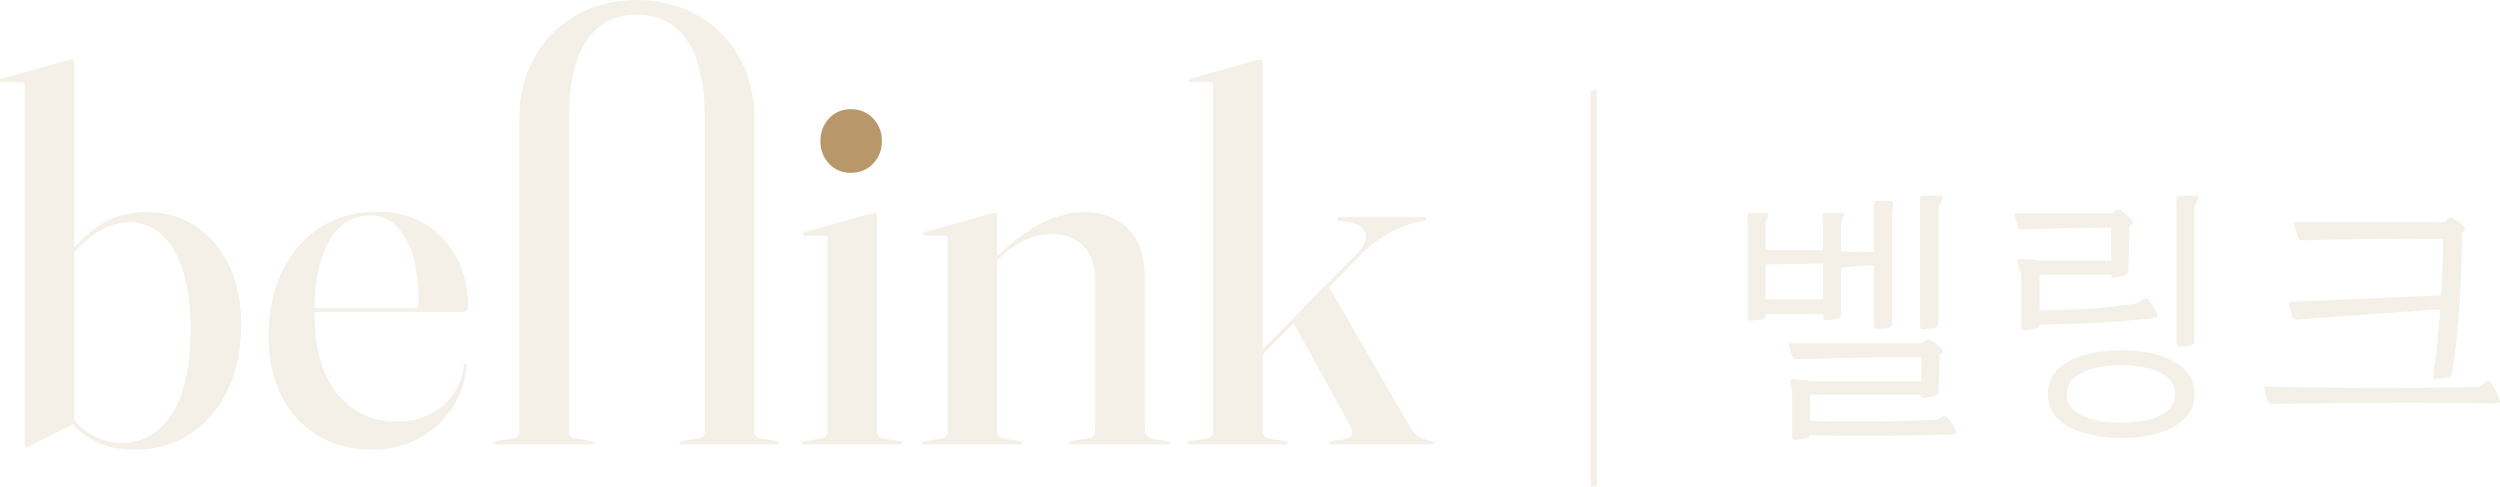
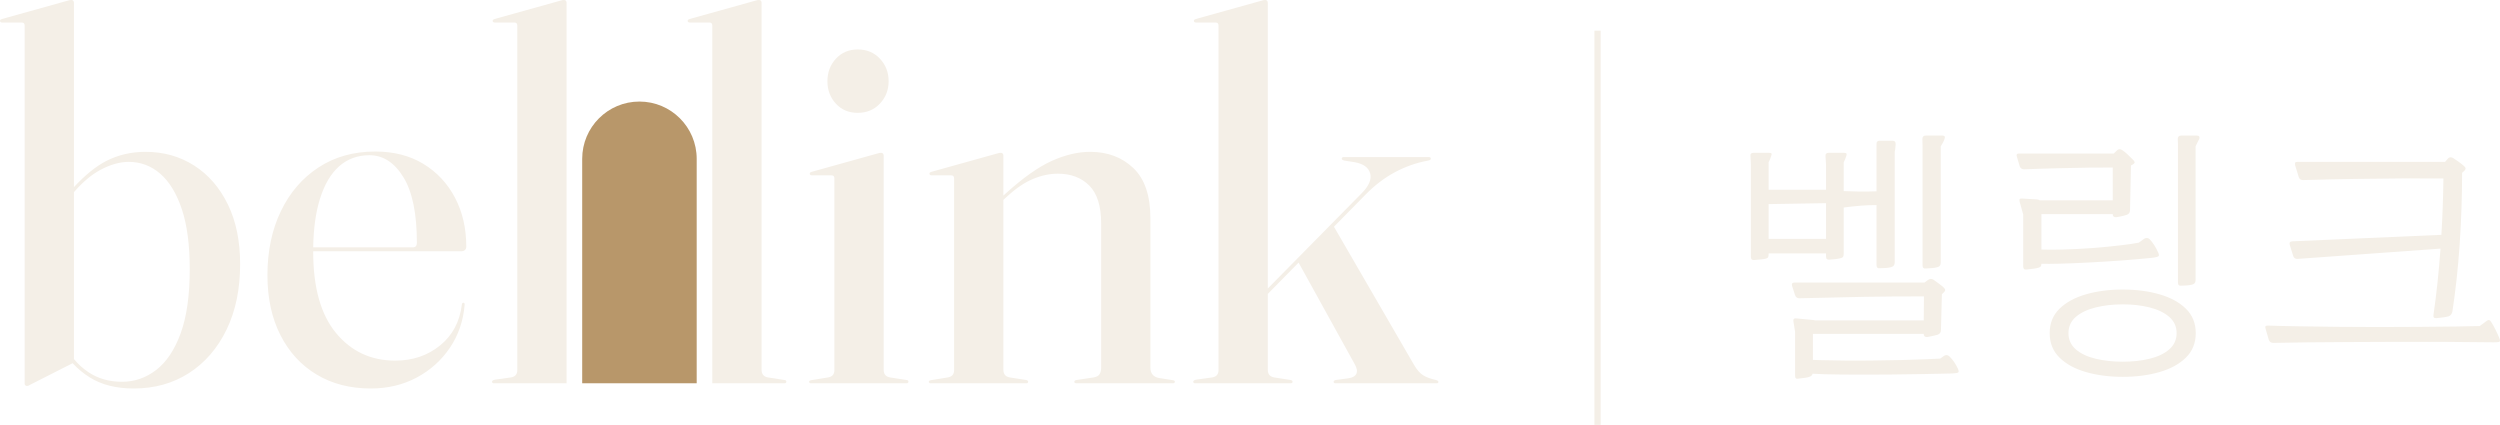
- <svg xmlns="http://www.w3.org/2000/svg" viewBox="0 -85.11 478.77 93.11" width="478.77" height="93.11" role="img" aria-label="bellink">
-   <path fill="#F4EFE7" d="M14.22 -73.18V-37.73Q17.48 -41.23 20.41 -42.74Q23.85 -44.51 27.97 -44.51Q33.21 -44.51 37.33 -41.88Q41.45 -39.25 43.82 -34.4Q46.18 -29.56 46.18 -22.91Q46.18 -15.72 43.58 -10.34Q40.97 -4.95 36.35 -1.97Q31.73 1 25.72 1Q20.67 1 17.28 -1.12Q15.43 -2.28 13.96 -3.86L5.86 0.25Q5.7 0.36 5.53 0.43Q5.36 0.51 5.16 0.51Q5 0.51 4.87 0.39Q4.74 0.27 4.74 0.08V-68.8Q4.74 -69.06 4.61 -69.22Q4.48 -69.38 4.15 -69.38L0.38 -69.38Q0.19 -69.38 0.1 -69.48Q0 -69.57 0 -69.69Q0 -69.86 0.11 -69.93Q0.22 -70.01 0.39 -70.06L12.87 -73.54Q13.27 -73.66 13.43 -73.69Q13.58 -73.71 13.74 -73.71Q13.98 -73.71 14.1 -73.55Q14.22 -73.39 14.22 -73.18ZM227.79 0Q227.67 0 227.57 -0.09Q227.46 -0.17 227.46 -0.29Q227.46 -0.41 227.61 -0.54Q227.76 -0.66 228.11 -0.71L231.13 -1.13Q231.78 -1.25 232.06 -1.62Q232.33 -1.98 232.33 -2.53V-68.8Q232.33 -69.06 232.2 -69.22Q232.07 -69.38 231.74 -69.38L227.97 -69.38Q227.78 -69.38 227.69 -69.48Q227.59 -69.57 227.59 -69.69Q227.59 -69.86 227.7 -69.93Q227.81 -70.01 227.98 -70.06L240.46 -73.54Q240.86 -73.66 241.02 -73.69Q241.17 -73.71 241.33 -73.71Q241.57 -73.71 241.69 -73.55Q241.81 -73.39 241.81 -73.18V-18.23L259.83 -36.51Q261.95 -38.63 261.5 -40.34Q261.05 -42.06 258.5 -42.52L256.52 -42.83Q256.25 -42.9 256.14 -42.99Q256.03 -43.07 256.03 -43.2Q256.03 -43.36 256.15 -43.44Q256.27 -43.51 256.47 -43.51H272.66Q272.94 -43.51 273.05 -43.44Q273.16 -43.36 273.16 -43.2Q273.16 -43.05 273.02 -42.96Q272.88 -42.87 272.5 -42.8Q269.29 -42.21 266.27 -40.6Q263.25 -38.99 260.56 -36.24L254.53 -30.11L269.89 -3.61Q270.74 -2.13 271.67 -1.55Q272.61 -0.97 274.1 -0.65Q274.44 -0.54 274.53 -0.45Q274.62 -0.37 274.62 -0.24Q274.62 -0.15 274.53 -0.08Q274.45 0 274.26 0H254.82Q254.67 0 254.57 -0.07Q254.46 -0.14 254.46 -0.29Q254.46 -0.41 254.6 -0.52Q254.74 -0.63 255 -0.65L257.29 -0.96Q258.51 -1.13 258.84 -1.84Q259.17 -2.54 258.52 -3.68L247.73 -23.21L241.81 -17.19V-2.58Q241.81 -1.98 242.1 -1.62Q242.39 -1.25 243.01 -1.13L246.09 -0.65Q246.57 -0.59 246.57 -0.29Q246.57 0 246.19 0ZM89.67 -26.26Q89.67 -25.87 89.41 -25.63Q89.16 -25.39 88.66 -25.39H60.23Q60.23 -25.34 60.23 -25.28Q60.23 -14.99 64.61 -9.68Q69 -4.36 76.01 -4.36Q81.03 -4.36 84.62 -7.27Q88.21 -10.17 88.82 -15.15Q88.85 -15.35 88.93 -15.42Q89.02 -15.5 89.07 -15.5Q89.19 -15.5 89.29 -15.41Q89.38 -15.32 89.35 -15.05Q88.96 -10.44 86.51 -6.82Q84.05 -3.19 80.11 -1.09Q76.17 1 71.29 1Q65.36 1 60.89 -1.68Q56.43 -4.35 53.93 -9.26Q51.43 -14.18 51.43 -20.79Q51.43 -27.73 54.01 -33.09Q56.58 -38.45 61.25 -41.51Q65.92 -44.57 72.17 -44.57Q77.49 -44.57 81.41 -42.2Q85.33 -39.82 87.5 -35.69Q89.67 -31.56 89.67 -26.26ZM190.96 -43.79V-36.1L191.38 -36.48Q196.42 -41.04 200.29 -42.78Q204.16 -44.51 207.63 -44.51Q212.68 -44.51 215.95 -41.39Q219.23 -38.27 219.23 -31.72V-2.98Q219.23 -2.18 219.65 -1.67Q220.06 -1.17 220.88 -1.02L223.51 -0.6Q223.75 -0.58 223.84 -0.49Q223.94 -0.41 223.94 -0.29Q223.94 -0.17 223.84 -0.09Q223.75 0 223.55 0H205.04Q204.6 0 204.6 -0.29Q204.6 -0.59 205.14 -0.65L208.33 -1.13Q209.2 -1.28 209.48 -1.79Q209.76 -2.29 209.76 -2.98V-30.77Q209.76 -35.74 207.47 -38.03Q205.19 -40.31 201.42 -40.31Q199.08 -40.31 196.67 -39.3Q194.26 -38.3 191.75 -35.99L190.96 -35.28V-2.58Q190.96 -1.98 191.25 -1.62Q191.54 -1.25 192.16 -1.13L195.24 -0.65Q195.72 -0.59 195.72 -0.29Q195.72 0 195.34 0H176.94Q176.82 0 176.72 -0.09Q176.61 -0.17 176.61 -0.29Q176.61 -0.38 176.7 -0.47Q176.8 -0.55 177.04 -0.6L180.28 -1.13Q180.93 -1.25 181.21 -1.62Q181.48 -1.98 181.48 -2.53V-39.42Q181.48 -39.68 181.35 -39.83Q181.22 -39.99 180.89 -39.99H177.12Q176.93 -39.99 176.84 -40.09Q176.74 -40.19 176.74 -40.3Q176.74 -40.47 176.85 -40.55Q176.96 -40.62 177.13 -40.67L189.61 -44.15Q190.01 -44.28 190.17 -44.3Q190.32 -44.32 190.48 -44.32Q190.72 -44.32 190.84 -44.16Q190.96 -44 190.96 -43.79ZM14.22 -36.76V-4.66Q15.41 -3.21 16.97 -2.16Q19.74 -0.29 23.48 -0.29Q27.06 -0.29 30.02 -2.55Q32.98 -4.81 34.74 -9.6Q36.49 -14.4 36.49 -21.97Q36.49 -28.89 34.98 -33.45Q33.46 -38.01 30.82 -40.3Q28.18 -42.58 24.76 -42.58Q22.17 -42.58 19.25 -41.01Q16.7 -39.63 14.22 -36.76ZM167.94 -43.79V-2.58Q167.94 -1.98 168.23 -1.62Q168.52 -1.25 169.14 -1.13L172.22 -0.65Q172.51 -0.63 172.61 -0.54Q172.7 -0.44 172.7 -0.29Q172.7 -0.17 172.61 -0.09Q172.51 0 172.32 0H153.92Q153.8 0 153.7 -0.09Q153.59 -0.17 153.59 -0.29Q153.59 -0.38 153.68 -0.47Q153.78 -0.55 154.02 -0.6L157.26 -1.13Q157.91 -1.25 158.19 -1.62Q158.46 -1.98 158.46 -2.53V-39.42Q158.46 -39.68 158.33 -39.83Q158.2 -39.99 157.87 -39.99H154.1Q153.91 -39.99 153.82 -40.09Q153.72 -40.19 153.72 -40.3Q153.72 -40.47 153.83 -40.55Q153.94 -40.62 154.11 -40.67L166.59 -44.15Q166.99 -44.28 167.15 -44.3Q167.3 -44.32 167.46 -44.32Q167.7 -44.32 167.82 -44.16Q167.94 -44 167.94 -43.79ZM79.38 -26.14Q80.17 -26.14 80.17 -27.02Q80.17 -35.45 77.57 -39.65Q74.98 -43.86 71.04 -43.86Q67.64 -43.86 65.23 -41.74Q62.82 -39.61 61.53 -35.47Q60.32 -31.62 60.23 -26.14H79.38Z" />
-   <path fill="#F4EFE7" d="M134.98 -62.62C134.98 -75.42 130.43 -82.31 121.97 -82.31C113.51 -82.31 108.96 -75.42 108.96 -62.62V-2.58Q108.96 -1.98 109.25 -1.62Q109.54 -1.25 110.16 -1.13L113.24 -0.65Q113.53 -0.63 113.63 -0.54Q113.72 -0.44 113.72 -0.29Q113.72 -0.17 113.63 -0.09Q113.53 0 113.34 0H94.94Q94.82 0 94.72 -0.09Q94.61 -0.17 94.61 -0.29Q94.61 -0.41 94.76 -0.54Q94.91 -0.66 95.26 -0.71L98.28 -1.13Q98.93 -1.25 99.21 -1.62Q99.48 -1.98 99.48 -2.53V-62.62C99.48 -75.66 108.93 -85.11 121.97 -85.11C135.02 -85.11 144.46 -75.66 144.46 -62.62V-2.58Q144.46 -1.98 144.75 -1.62Q145.04 -1.25 145.66 -1.13L148.74 -0.65Q149.03 -0.63 149.13 -0.54Q149.22 -0.44 149.22 -0.29Q149.22 -0.17 149.13 -0.09Q149.03 0 148.84 0H130.44Q130.32 0 130.22 -0.09Q130.11 -0.17 130.11 -0.29Q130.11 -0.41 130.26 -0.54Q130.41 -0.66 130.76 -0.71L133.78 -1.13Q134.43 -1.25 134.71 -1.62Q134.98 -1.98 134.98 -2.53Z" />
-   <path fill="#B8976A" d="M162.95 -52.01Q160.36 -52.01 158.74 -53.78Q157.12 -55.55 157.12 -58.09Q157.12 -60.67 158.77 -62.44Q160.41 -64.2 162.95 -64.2Q165.56 -64.2 167.22 -62.42Q168.89 -60.64 168.89 -58.09Q168.89 -55.55 167.21 -53.78Q165.53 -52.01 162.95 -52.01Z" />
-   <path fill="#F4EFE7" d="M304.62 -67.81H305.82V8H304.62Z" />
-   <path fill="#F4EFE7" d="M406.22 -1.24Q402.34 -1.24 399.15 -2.16Q395.95 -3.08 394.06 -4.94Q392.17 -6.8 392.17 -9.65Q392.17 -12.49 394.06 -14.34Q395.95 -16.19 399.15 -17.11Q402.34 -18.03 406.22 -18.03Q410.1 -18.03 413.29 -17.11Q416.48 -16.19 418.37 -14.34Q420.26 -12.49 420.26 -9.65Q420.26 -6.8 418.37 -4.94Q416.48 -3.08 413.29 -2.16Q410.1 -1.24 406.22 -1.24ZM335.37 -23.71Q335.05 -23.67 334.88 -23.81Q334.71 -23.96 334.71 -24.3V-42.08L334.63 -43.66Q334.58 -43.99 334.73 -44.15Q334.87 -44.32 335.22 -44.32H338.19Q338.59 -44.32 338.67 -44.19Q338.75 -44.06 338.61 -43.71Q338.52 -43.38 338.39 -43.08Q338.26 -42.78 338.12 -42.5V-37.22H349.16V-42.08L349.06 -43.66Q349.03 -43.99 349.18 -44.16Q349.34 -44.32 349.67 -44.32H352.59Q352.99 -44.32 353.08 -44.19Q353.17 -44.06 353.06 -43.71Q352.96 -43.38 352.83 -43.08Q352.7 -42.78 352.56 -42.5V-36.96Q354.07 -36.89 355.6 -36.87Q357 -36.85 358.87 -36.92V-45.99Q358.85 -46.32 359.01 -46.49Q359.16 -46.65 359.49 -46.65H361.92Q362.25 -46.65 362.41 -46.49Q362.56 -46.32 362.55 -45.99Q362.51 -45.66 362.49 -45.26Q362.46 -44.86 362.37 -44.53V-23.32Q362.37 -22.77 362.08 -22.53Q361.79 -22.28 360.77 -22.18L359.53 -22.13Q359.2 -22.09 359.04 -22.23Q358.87 -22.38 358.87 -22.72V-34.27Q357.24 -34.27 355.91 -34.16Q354.02 -34.01 352.56 -33.8V-24.95Q352.56 -24.59 352.47 -24.38Q352.38 -24.18 352.07 -24.09Q351.75 -23.99 351.07 -23.89L349.82 -23.78Q349.5 -23.74 349.33 -23.88Q349.16 -24.03 349.16 -24.37V-24.98H338.12V-24.85Q338.12 -24.48 338.04 -24.28Q337.95 -24.08 337.63 -23.98Q337.32 -23.89 336.64 -23.82ZM466.54 -12.53Q466.17 -12.52 466.05 -12.66Q465.93 -12.81 465.98 -13.18Q466.85 -19.19 467.33 -25.9L439.84 -23.92Q439.2 -23.87 438.99 -24.51L438.34 -26.61Q438.25 -26.93 438.37 -27.11Q438.49 -27.28 438.81 -27.3L467.5 -28.55Q467.82 -33.9 467.89 -39.39Q464.01 -39.42 460.2 -39.4Q455.64 -39.37 450.9 -39.3Q446.16 -39.23 440.88 -39.08Q440.22 -39.08 440.05 -39.72L439.37 -41.93Q439.3 -42.32 439.39 -42.45Q439.49 -42.58 439.85 -42.58H468.21L468.67 -43.12Q469.07 -43.66 469.68 -43.36Q470.15 -43.08 470.75 -42.65Q471.36 -42.21 471.9 -41.74Q472.16 -41.48 472.15 -41.28Q472.14 -41.08 471.88 -40.83L471.48 -40.48Q471.48 -37.05 471.36 -33.57Q471.24 -30.09 471.01 -26.65Q470.77 -23.21 470.42 -19.96Q470.06 -16.71 469.61 -13.77Q469.45 -13.11 468.9 -12.88Q468.46 -12.76 467.81 -12.67Q467.17 -12.59 466.54 -12.53ZM343.86 -0.9Q343.54 -0.82 343.38 -0.95Q343.21 -1.08 343.21 -1.44V-9.89L342.89 -11.89Q342.83 -12.23 342.97 -12.37Q343.11 -12.52 343.45 -12.48L346.78 -12.16Q346.94 -12.14 347.06 -12.09H367.95L367.99 -16.71Q362.09 -16.72 356.61 -16.63Q350.44 -16.52 344.04 -16.35Q343.4 -16.35 343.19 -16.99L342.63 -18.73Q342.54 -19.05 342.66 -19.21Q342.78 -19.37 343.1 -19.37H368.09L368.73 -19.84Q369.26 -20.25 369.79 -19.94Q370.23 -19.63 370.81 -19.21Q371.38 -18.79 371.82 -18.39Q372.08 -18.13 372.07 -17.93Q372.07 -17.73 371.81 -17.48L371.44 -17.13L371.26 -10.23Q371.26 -9.59 370.65 -9.35Q370.37 -9.26 370 -9.18Q369.63 -9.1 369.27 -9.02Q368.91 -8.94 368.6 -8.89Q368.27 -8.88 368.1 -9.04Q367.94 -9.2 367.94 -9.51H346.64V-4.5Q347.3 -4.47 348.14 -4.45Q350.13 -4.39 352.68 -4.37Q355.24 -4.34 358.07 -4.38Q360.9 -4.41 363.6 -4.47Q366.29 -4.54 368.56 -4.63Q370.03 -4.69 371.12 -4.75L371.81 -5.25Q372.36 -5.63 372.86 -5.2Q373.35 -4.73 373.79 -4.1Q374.23 -3.46 374.54 -2.76Q374.75 -2.26 374.6 -2.1Q374.44 -1.94 373.41 -1.89Q370.95 -1.84 367.73 -1.77Q364.51 -1.7 361.07 -1.68Q357.62 -1.65 354.44 -1.67Q351.25 -1.68 348.86 -1.74Q347.52 -1.78 346.58 -1.84Q346.51 -1.6 346.35 -1.45Q346.06 -1.18 345.04 -1.04ZM404.96 -31.94Q404.62 -31.92 404.46 -32.07Q404.3 -32.21 404.3 -32.53H390.58V-25.72Q392.36 -25.66 394.59 -25.72Q397.42 -25.79 400.4 -26.01Q403.39 -26.24 406.04 -26.56Q407.88 -26.78 409.3 -27.04L410.36 -27.81Q410.95 -28.12 411.38 -27.72Q411.82 -27.27 412.27 -26.58Q412.71 -25.9 413.03 -25.16Q413.2 -24.82 413.18 -24.61Q413.15 -24.41 412.86 -24.32Q412.57 -24.22 411.89 -24.13Q409.2 -23.86 406.02 -23.62Q402.84 -23.39 399.72 -23.23Q396.59 -23.06 394 -23Q391.96 -22.95 390.58 -22.98Q390.56 -22.71 390.49 -22.55Q390.4 -22.35 390.09 -22.25Q389.78 -22.14 389.1 -22.04L387.74 -21.88Q387.4 -21.84 387.24 -21.98Q387.08 -22.13 387.08 -22.45V-32.45L386.4 -34.89Q386.31 -35.29 386.41 -35.42Q386.5 -35.55 386.87 -35.53L389.7 -35.36Q390.03 -35.35 390.26 -35.18H404.3V-41.49Q402.16 -41.51 400.02 -41.48Q397.09 -41.43 393.95 -41.36Q390.82 -41.29 387.29 -41.15Q386.65 -41.12 386.41 -41.72L385.86 -43.59Q385.75 -43.89 385.86 -44.04Q385.97 -44.19 386.3 -44.19H404.5L405.06 -44.74Q405.51 -45.22 406.08 -44.87Q406.57 -44.56 407.16 -44.01Q407.74 -43.47 408.29 -42.89Q408.55 -42.6 408.5 -42.43Q408.46 -42.27 408.13 -42.06L407.8 -41.89L407.62 -33.28Q407.62 -32.64 407.01 -32.4Q406.73 -32.31 406.35 -32.21Q405.98 -32.12 405.62 -32.05Q405.27 -31.99 404.96 -31.94ZM406.22 -4.15Q409.04 -4.15 411.39 -4.72Q413.74 -5.29 415.16 -6.52Q416.58 -7.76 416.58 -9.65Q416.58 -11.53 415.16 -12.77Q413.74 -14 411.39 -14.59Q409.04 -15.18 406.22 -15.18Q403.41 -15.18 401.02 -14.59Q398.63 -14 397.2 -12.77Q395.78 -11.53 395.78 -9.65Q395.78 -7.76 397.2 -6.52Q398.63 -5.29 401.02 -4.72Q403.41 -4.15 406.22 -4.15ZM435.17 -7.77Q434.51 -7.77 434.3 -8.38L433.69 -10.49Q433.58 -10.84 433.68 -10.97Q433.78 -11.1 434.14 -11.1Q436.67 -11.01 440.07 -10.96Q443.47 -10.91 447.35 -10.86Q451.23 -10.82 455.25 -10.82Q459.27 -10.82 463.12 -10.85Q466.97 -10.87 470.29 -10.92Q472.85 -10.95 474.88 -11.01L476.16 -11.96Q476.46 -12.21 476.67 -12.16Q476.87 -12.12 477.08 -11.79Q477.49 -11.14 477.89 -10.34Q478.29 -9.54 478.64 -8.7Q478.78 -8.35 478.77 -8.17Q478.75 -7.98 478.46 -7.93Q478.17 -7.88 477.49 -7.88Q473.35 -7.93 468.65 -7.96Q463.94 -7.98 459.12 -7.97Q454.31 -7.95 449.79 -7.93Q445.28 -7.91 441.53 -7.87Q437.77 -7.83 435.17 -7.77ZM417.49 -18.77Q417.17 -18.73 417 -18.87Q416.84 -19.02 416.84 -19.36V-46.02L416.8 -46.98Q416.8 -47.64 417.46 -47.64H420.46Q420.78 -47.64 420.91 -47.48Q421.03 -47.33 420.95 -47.02Q420.77 -46.65 420.57 -46.28Q420.37 -45.92 420.23 -45.57V-19.92Q420.23 -19.38 419.94 -19.15Q419.65 -18.92 418.63 -18.82ZM368.38 -22.08Q368.06 -22.03 367.89 -22.18Q367.72 -22.32 367.72 -22.67V-45.7L367.69 -46.98Q367.69 -47.64 368.35 -47.64H371.53Q371.85 -47.64 371.96 -47.49Q372.07 -47.33 371.96 -47.02Q371.84 -46.65 371.64 -46.28Q371.43 -45.92 371.22 -45.57V-23.26Q371.22 -22.72 370.93 -22.49Q370.65 -22.27 369.63 -22.16ZM349.16 -27.78V-34.64L338.12 -34.46V-27.78H349.16Z" />
+ <svg xmlns="http://www.w3.org/2000/svg" viewBox="0 -73.71 480.77 81.71" width="480.77" height="81.71" role="img" aria-label="bellink">
+   <path fill="#F4EFE7" d="M14.22 -73.18V-37.73Q17.48 -41.23 20.41 -42.74Q23.85 -44.51 27.97 -44.51Q33.21 -44.51 37.33 -41.88Q41.45 -39.25 43.82 -34.4Q46.18 -29.56 46.18 -22.91Q46.18 -15.72 43.58 -10.34Q40.97 -4.95 36.35 -1.97Q31.73 1 25.72 1Q20.67 1 17.28 -1.12Q15.43 -2.28 13.96 -3.86L5.86 0.25Q5.7 0.36 5.53 0.43Q5.36 0.51 5.16 0.51Q5 0.51 4.87 0.39Q4.74 0.27 4.74 0.08V-68.8Q4.74 -69.06 4.61 -69.22Q4.48 -69.38 4.15 -69.38L0.38 -69.38Q0.19 -69.38 0.1 -69.48Q0 -69.57 0 -69.69Q0 -69.86 0.11 -69.93Q0.22 -70.01 0.39 -70.06L12.87 -73.54Q13.27 -73.66 13.43 -73.69Q13.58 -73.71 13.74 -73.71Q13.98 -73.71 14.1 -73.55Q14.22 -73.39 14.22 -73.18ZM229.79 0Q229.67 0 229.57 -0.09Q229.46 -0.17 229.46 -0.29Q229.46 -0.41 229.61 -0.54Q229.76 -0.66 230.11 -0.71L233.13 -1.13Q233.78 -1.25 234.06 -1.62Q234.33 -1.98 234.33 -2.53V-68.8Q234.33 -69.06 234.2 -69.22Q234.07 -69.38 233.74 -69.38L229.97 -69.38Q229.78 -69.38 229.69 -69.48Q229.59 -69.57 229.59 -69.69Q229.59 -69.86 229.7 -69.93Q229.81 -70.01 229.98 -70.06L242.46 -73.54Q242.86 -73.66 243.02 -73.69Q243.17 -73.71 243.33 -73.71Q243.57 -73.71 243.69 -73.55Q243.81 -73.39 243.81 -73.18V-18.23L261.83 -36.51Q263.95 -38.63 263.5 -40.34Q263.05 -42.06 260.5 -42.52L258.52 -42.83Q258.25 -42.9 258.14 -42.99Q258.03 -43.07 258.03 -43.2Q258.03 -43.36 258.15 -43.44Q258.27 -43.51 258.47 -43.51H274.66Q274.94 -43.51 275.05 -43.44Q275.16 -43.36 275.16 -43.2Q275.16 -43.05 275.02 -42.96Q274.88 -42.87 274.5 -42.8Q271.29 -42.21 268.27 -40.6Q265.25 -38.99 262.56 -36.24L256.53 -30.11L271.89 -3.61Q272.74 -2.13 273.67 -1.55Q274.61 -0.97 276.1 -0.65Q276.44 -0.54 276.53 -0.45Q276.62 -0.37 276.62 -0.24Q276.62 -0.15 276.53 -0.08Q276.45 0 276.26 0H256.82Q256.67 0 256.57 -0.07Q256.46 -0.14 256.46 -0.29Q256.46 -0.41 256.6 -0.52Q256.74 -0.63 257 -0.65L259.29 -0.96Q260.51 -1.13 260.84 -1.84Q261.17 -2.54 260.52 -3.68L249.73 -23.21L243.81 -17.19V-2.58Q243.81 -1.98 244.1 -1.62Q244.39 -1.25 245.01 -1.13L248.09 -0.65Q248.57 -0.59 248.57 -0.29Q248.57 0 248.19 0ZM89.67 -26.26Q89.67 -25.87 89.41 -25.63Q89.16 -25.39 88.66 -25.39H60.23Q60.23 -25.34 60.23 -25.28Q60.23 -14.99 64.61 -9.68Q69 -4.36 76.01 -4.36Q81.03 -4.36 84.62 -7.27Q88.21 -10.17 88.82 -15.15Q88.85 -15.35 88.93 -15.42Q89.02 -15.5 89.07 -15.5Q89.19 -15.5 89.29 -15.41Q89.38 -15.32 89.35 -15.05Q88.96 -10.44 86.51 -6.82Q84.05 -3.19 80.11 -1.09Q76.17 1 71.29 1Q65.36 1 60.89 -1.68Q56.43 -4.35 53.93 -9.26Q51.43 -14.18 51.43 -20.79Q51.43 -27.73 54.01 -33.09Q56.58 -38.45 61.25 -41.51Q65.92 -44.57 72.17 -44.57Q77.49 -44.57 81.41 -42.2Q85.33 -39.82 87.5 -35.69Q89.67 -31.56 89.67 -26.26ZM192.96 -43.79V-36.1L193.38 -36.48Q198.42 -41.04 202.29 -42.78Q206.16 -44.51 209.63 -44.51Q214.68 -44.51 217.95 -41.39Q221.23 -38.27 221.23 -31.72V-2.98Q221.23 -2.18 221.65 -1.67Q222.06 -1.17 222.88 -1.02L225.51 -0.6Q225.75 -0.58 225.84 -0.49Q225.94 -0.41 225.94 -0.29Q225.94 -0.17 225.84 -0.09Q225.75 0 225.55 0H207.04Q206.6 0 206.6 -0.29Q206.6 -0.59 207.14 -0.65L210.33 -1.13Q211.2 -1.28 211.48 -1.79Q211.76 -2.29 211.76 -2.98V-30.77Q211.76 -35.74 209.47 -38.03Q207.19 -40.31 203.42 -40.31Q201.08 -40.31 198.67 -39.3Q196.26 -38.3 193.75 -35.99L192.96 -35.28V-2.58Q192.96 -1.98 193.25 -1.62Q193.54 -1.25 194.16 -1.13L197.24 -0.65Q197.72 -0.59 197.72 -0.29Q197.72 0 197.34 0H178.94Q178.82 0 178.72 -0.09Q178.61 -0.17 178.61 -0.29Q178.61 -0.38 178.7 -0.47Q178.8 -0.55 179.04 -0.6L182.28 -1.13Q182.93 -1.25 183.21 -1.62Q183.48 -1.98 183.48 -2.53V-39.42Q183.48 -39.68 183.35 -39.83Q183.22 -39.99 182.89 -39.99H179.12Q178.93 -39.99 178.84 -40.09Q178.74 -40.19 178.74 -40.3Q178.74 -40.47 178.85 -40.55Q178.96 -40.62 179.13 -40.67L191.61 -44.15Q192.01 -44.28 192.17 -44.3Q192.32 -44.32 192.48 -44.32Q192.72 -44.32 192.84 -44.16Q192.96 -44 192.96 -43.79ZM14.22 -36.76V-4.66Q15.41 -3.21 16.97 -2.16Q19.74 -0.29 23.48 -0.29Q27.06 -0.29 30.02 -2.55Q32.98 -4.81 34.74 -9.6Q36.49 -14.4 36.49 -21.97Q36.49 -28.89 34.98 -33.45Q33.46 -38.01 30.82 -40.3Q28.18 -42.58 24.76 -42.58Q22.17 -42.58 19.25 -41.01Q16.7 -39.63 14.22 -36.76ZM169.94 -43.79V-2.58Q169.94 -1.98 170.23 -1.62Q170.52 -1.25 171.14 -1.13L174.22 -0.65Q174.51 -0.63 174.61 -0.54Q174.7 -0.44 174.7 -0.29Q174.7 -0.17 174.61 -0.09Q174.51 0 174.32 0H155.92Q155.8 0 155.7 -0.09Q155.59 -0.17 155.59 -0.29Q155.59 -0.38 155.68 -0.47Q155.78 -0.55 156.02 -0.6L159.26 -1.13Q159.91 -1.25 160.19 -1.62Q160.46 -1.98 160.46 -2.53V-39.42Q160.46 -39.68 160.33 -39.83Q160.2 -39.99 159.87 -39.99H156.1Q155.91 -39.99 155.82 -40.09Q155.72 -40.19 155.72 -40.3Q155.72 -40.47 155.83 -40.55Q155.94 -40.62 156.11 -40.67L168.59 -44.15Q168.99 -44.28 169.15 -44.3Q169.3 -44.32 169.46 -44.32Q169.7 -44.32 169.82 -44.16Q169.94 -44 169.94 -43.79ZM79.38 -26.14Q80.17 -26.14 80.17 -27.02Q80.17 -35.45 77.57 -39.65Q74.98 -43.86 71.04 -43.86Q67.64 -43.86 65.23 -41.74Q62.82 -39.61 61.53 -35.47Q60.32 -31.62 60.23 -26.14H79.38ZM164.95 -52.01Q162.36 -52.01 160.74 -53.78Q159.12 -55.55 159.12 -58.09Q159.12 -60.67 160.77 -62.44Q162.41 -64.2 164.95 -64.2Q167.56 -64.2 169.22 -62.42Q170.89 -60.64 170.89 -58.09Q170.89 -55.55 169.21 -53.78Q167.53 -52.01 164.95 -52.01Z" />
+   <path fill="#F4EFE7" d="M108.96 -73.18V0H94.94Q94.82 0 94.72 -0.09Q94.61 -0.17 94.61 -0.29Q94.61 -0.41 94.76 -0.54Q94.91 -0.66 95.26 -0.71L98.28 -1.13Q98.93 -1.25 99.21 -1.62Q99.48 -1.98 99.48 -2.53V-68.8Q99.48 -69.06 99.35 -69.22Q99.22 -69.38 98.89 -69.38L95.12 -69.38Q94.93 -69.38 94.84 -69.48Q94.74 -69.57 94.74 -69.69Q94.74 -69.86 94.85 -69.93Q94.96 -70.01 95.13 -70.06L107.61 -73.54Q108.01 -73.66 108.17 -73.69Q108.32 -73.71 108.48 -73.71Q108.72 -73.71 108.84 -73.55Q108.96 -73.39 108.96 -73.18ZM146.46 -73.18V-2.58Q146.46 -1.98 146.75 -1.62Q147.04 -1.25 147.66 -1.13L150.74 -0.65Q151.03 -0.63 151.13 -0.54Q151.22 -0.44 151.22 -0.29Q151.22 -0.17 151.13 -0.09Q151.03 0 150.84 0H136.98V-68.8Q136.98 -69.06 136.85 -69.22Q136.72 -69.38 136.39 -69.38L132.62 -69.38Q132.43 -69.38 132.34 -69.48Q132.24 -69.57 132.24 -69.69Q132.24 -69.86 132.35 -69.93Q132.46 -70.01 132.63 -70.06L145.11 -73.54Q145.51 -73.66 145.67 -73.69Q145.82 -73.71 145.98 -73.71Q146.22 -73.71 146.34 -73.55Q146.46 -73.39 146.46 -73.18Z" />
+   <path fill="#B8976A" d="M111.96 0V-43.16C111.96 -49.25 116.89 -54.18 122.97 -54.18C129.05 -54.18 133.98 -49.25 133.98 -43.16V0Z" />
+   <path fill="#F4EFE7" d="M306.62 -67.81H307.82V8H306.62Z" />
+   <path fill="#F4EFE7" d="M408.22 -1.24Q404.34 -1.24 401.15 -2.16Q397.95 -3.08 396.06 -4.94Q394.17 -6.8 394.17 -9.65Q394.17 -12.49 396.06 -14.34Q397.95 -16.19 401.15 -17.11Q404.34 -18.03 408.22 -18.03Q412.1 -18.03 415.29 -17.11Q418.48 -16.19 420.37 -14.34Q422.26 -12.49 422.26 -9.65Q422.26 -6.8 420.37 -4.94Q418.48 -3.08 415.29 -2.16Q412.1 -1.24 408.22 -1.24ZM337.37 -23.71Q337.05 -23.67 336.88 -23.81Q336.71 -23.96 336.71 -24.3V-42.08L336.63 -43.66Q336.58 -43.99 336.73 -44.15Q336.87 -44.32 337.22 -44.32H340.19Q340.59 -44.32 340.67 -44.19Q340.75 -44.06 340.61 -43.71Q340.52 -43.38 340.39 -43.08Q340.26 -42.78 340.12 -42.5V-37.22H351.16V-42.08L351.06 -43.66Q351.03 -43.99 351.18 -44.16Q351.34 -44.32 351.67 -44.32H354.59Q354.99 -44.32 355.08 -44.19Q355.17 -44.06 355.06 -43.71Q354.96 -43.38 354.83 -43.08Q354.7 -42.78 354.56 -42.5V-36.96Q356.07 -36.89 357.6 -36.87Q359 -36.85 360.87 -36.92V-45.99Q360.85 -46.32 361.01 -46.49Q361.16 -46.65 361.49 -46.65H363.92Q364.25 -46.65 364.41 -46.49Q364.56 -46.32 364.55 -45.99Q364.51 -45.66 364.49 -45.26Q364.46 -44.86 364.37 -44.53V-23.32Q364.37 -22.77 364.08 -22.53Q363.79 -22.28 362.77 -22.18L361.53 -22.13Q361.2 -22.09 361.04 -22.23Q360.87 -22.38 360.87 -22.72V-34.27Q359.24 -34.27 357.91 -34.16Q356.02 -34.01 354.56 -33.8V-24.95Q354.56 -24.59 354.47 -24.38Q354.38 -24.18 354.07 -24.09Q353.75 -23.99 353.07 -23.89L351.82 -23.78Q351.5 -23.74 351.33 -23.88Q351.16 -24.03 351.16 -24.37V-24.98H340.12V-24.85Q340.12 -24.48 340.04 -24.28Q339.95 -24.08 339.63 -23.98Q339.32 -23.89 338.64 -23.82ZM468.54 -12.53Q468.17 -12.52 468.05 -12.66Q467.93 -12.81 467.98 -13.18Q468.85 -19.19 469.33 -25.9L441.84 -23.92Q441.2 -23.87 440.99 -24.51L440.34 -26.61Q440.25 -26.93 440.37 -27.11Q440.49 -27.28 440.81 -27.3L469.5 -28.55Q469.82 -33.9 469.89 -39.39Q466.01 -39.42 462.2 -39.4Q457.64 -39.37 452.9 -39.3Q448.16 -39.23 442.88 -39.08Q442.22 -39.08 442.05 -39.72L441.37 -41.93Q441.3 -42.32 441.39 -42.45Q441.49 -42.58 441.85 -42.58H470.21L470.67 -43.12Q471.07 -43.66 471.68 -43.36Q472.15 -43.08 472.75 -42.65Q473.36 -42.21 473.9 -41.74Q474.16 -41.48 474.15 -41.28Q474.14 -41.08 473.88 -40.83L473.48 -40.48Q473.48 -37.05 473.36 -33.57Q473.24 -30.09 473.01 -26.65Q472.77 -23.21 472.42 -19.96Q472.06 -16.71 471.61 -13.77Q471.45 -13.11 470.9 -12.88Q470.46 -12.76 469.81 -12.67Q469.17 -12.59 468.54 -12.53ZM345.86 -0.9Q345.54 -0.82 345.38 -0.95Q345.21 -1.08 345.21 -1.44V-9.89L344.89 -11.89Q344.83 -12.23 344.97 -12.37Q345.11 -12.52 345.45 -12.48L348.78 -12.16Q348.94 -12.14 349.06 -12.09H369.95L369.99 -16.71Q364.09 -16.72 358.61 -16.63Q352.44 -16.52 346.04 -16.35Q345.4 -16.35 345.19 -16.99L344.63 -18.73Q344.54 -19.05 344.66 -19.21Q344.78 -19.37 345.1 -19.37H370.09L370.73 -19.84Q371.26 -20.25 371.79 -19.94Q372.23 -19.63 372.81 -19.21Q373.38 -18.79 373.82 -18.39Q374.08 -18.13 374.07 -17.93Q374.07 -17.73 373.81 -17.48L373.44 -17.13L373.26 -10.23Q373.26 -9.59 372.65 -9.35Q372.37 -9.26 372 -9.18Q371.63 -9.1 371.27 -9.02Q370.91 -8.94 370.6 -8.89Q370.27 -8.88 370.1 -9.04Q369.94 -9.2 369.94 -9.51H348.64V-4.5Q349.3 -4.47 350.14 -4.45Q352.13 -4.39 354.68 -4.37Q357.24 -4.34 360.07 -4.38Q362.9 -4.41 365.6 -4.47Q368.29 -4.54 370.56 -4.63Q372.03 -4.69 373.12 -4.75L373.81 -5.25Q374.36 -5.63 374.86 -5.2Q375.35 -4.73 375.79 -4.1Q376.23 -3.46 376.54 -2.76Q376.75 -2.26 376.6 -2.1Q376.44 -1.94 375.41 -1.89Q372.95 -1.84 369.73 -1.77Q366.51 -1.7 363.07 -1.68Q359.62 -1.65 356.44 -1.67Q353.25 -1.68 350.86 -1.74Q349.52 -1.78 348.58 -1.84Q348.51 -1.6 348.35 -1.45Q348.06 -1.18 347.04 -1.04ZM406.96 -31.94Q406.62 -31.92 406.46 -32.07Q406.3 -32.21 406.3 -32.53H392.58V-25.72Q394.36 -25.66 396.59 -25.72Q399.42 -25.79 402.4 -26.01Q405.39 -26.24 408.04 -26.56Q409.88 -26.78 411.3 -27.04L412.36 -27.81Q412.95 -28.12 413.38 -27.72Q413.82 -27.27 414.27 -26.58Q414.71 -25.9 415.03 -25.16Q415.2 -24.82 415.18 -24.61Q415.15 -24.41 414.86 -24.32Q414.57 -24.22 413.89 -24.13Q411.2 -23.86 408.02 -23.62Q404.84 -23.39 401.72 -23.23Q398.59 -23.06 396 -23Q393.96 -22.95 392.58 -22.98Q392.56 -22.71 392.49 -22.55Q392.4 -22.35 392.09 -22.25Q391.78 -22.14 391.1 -22.04L389.74 -21.88Q389.4 -21.84 389.24 -21.98Q389.08 -22.13 389.08 -22.45V-32.45L388.4 -34.89Q388.31 -35.29 388.41 -35.42Q388.5 -35.55 388.87 -35.53L391.7 -35.36Q392.03 -35.35 392.26 -35.18H406.3V-41.49Q404.16 -41.51 402.02 -41.48Q399.09 -41.43 395.95 -41.36Q392.82 -41.29 389.29 -41.15Q388.65 -41.12 388.41 -41.72L387.86 -43.59Q387.75 -43.89 387.86 -44.04Q387.97 -44.19 388.3 -44.19H406.5L407.06 -44.74Q407.51 -45.22 408.08 -44.87Q408.57 -44.56 409.16 -44.01Q409.74 -43.47 410.29 -42.89Q410.55 -42.6 410.5 -42.43Q410.46 -42.27 410.13 -42.06L409.8 -41.89L409.62 -33.28Q409.62 -32.64 409.01 -32.4Q408.73 -32.31 408.35 -32.21Q407.98 -32.12 407.62 -32.05Q407.27 -31.99 406.96 -31.94ZM408.22 -4.15Q411.04 -4.15 413.39 -4.72Q415.74 -5.29 417.16 -6.52Q418.58 -7.76 418.58 -9.65Q418.58 -11.53 417.16 -12.77Q415.74 -14 413.39 -14.59Q411.04 -15.18 408.22 -15.18Q405.41 -15.18 403.02 -14.59Q400.63 -14 399.2 -12.77Q397.78 -11.53 397.78 -9.65Q397.78 -7.76 399.2 -6.52Q400.63 -5.29 403.02 -4.72Q405.41 -4.15 408.22 -4.15ZM437.17 -7.77Q436.51 -7.77 436.3 -8.38L435.69 -10.49Q435.58 -10.84 435.68 -10.97Q435.78 -11.1 436.14 -11.1Q438.67 -11.01 442.07 -10.96Q445.47 -10.91 449.35 -10.86Q453.23 -10.82 457.25 -10.82Q461.27 -10.82 465.12 -10.85Q468.97 -10.87 472.29 -10.92Q474.85 -10.95 476.88 -11.01L478.16 -11.96Q478.46 -12.21 478.67 -12.16Q478.87 -12.12 479.08 -11.79Q479.49 -11.14 479.89 -10.34Q480.29 -9.54 480.64 -8.7Q480.78 -8.35 480.77 -8.17Q480.75 -7.98 480.46 -7.93Q480.17 -7.88 479.49 -7.88Q475.35 -7.93 470.65 -7.96Q465.94 -7.98 461.12 -7.97Q456.31 -7.95 451.79 -7.93Q447.28 -7.91 443.53 -7.87Q439.77 -7.83 437.17 -7.77ZM419.49 -18.77Q419.17 -18.73 419 -18.87Q418.84 -19.02 418.84 -19.36V-46.02L418.8 -46.98Q418.8 -47.64 419.46 -47.64H422.46Q422.78 -47.64 422.91 -47.48Q423.03 -47.33 422.95 -47.02Q422.77 -46.65 422.57 -46.28Q422.37 -45.92 422.23 -45.57V-19.92Q422.23 -19.38 421.94 -19.15Q421.65 -18.92 420.63 -18.82ZM370.38 -22.08Q370.06 -22.03 369.89 -22.18Q369.72 -22.32 369.72 -22.67V-45.7L369.69 -46.98Q369.69 -47.64 370.35 -47.64H373.53Q373.85 -47.64 373.96 -47.49Q374.07 -47.33 373.96 -47.02Q373.84 -46.65 373.64 -46.28Q373.43 -45.92 373.22 -45.57V-23.26Q373.22 -22.72 372.93 -22.49Q372.65 -22.27 371.63 -22.16ZM351.16 -27.78V-34.64L340.12 -34.46V-27.78H351.16Z" />
</svg>
